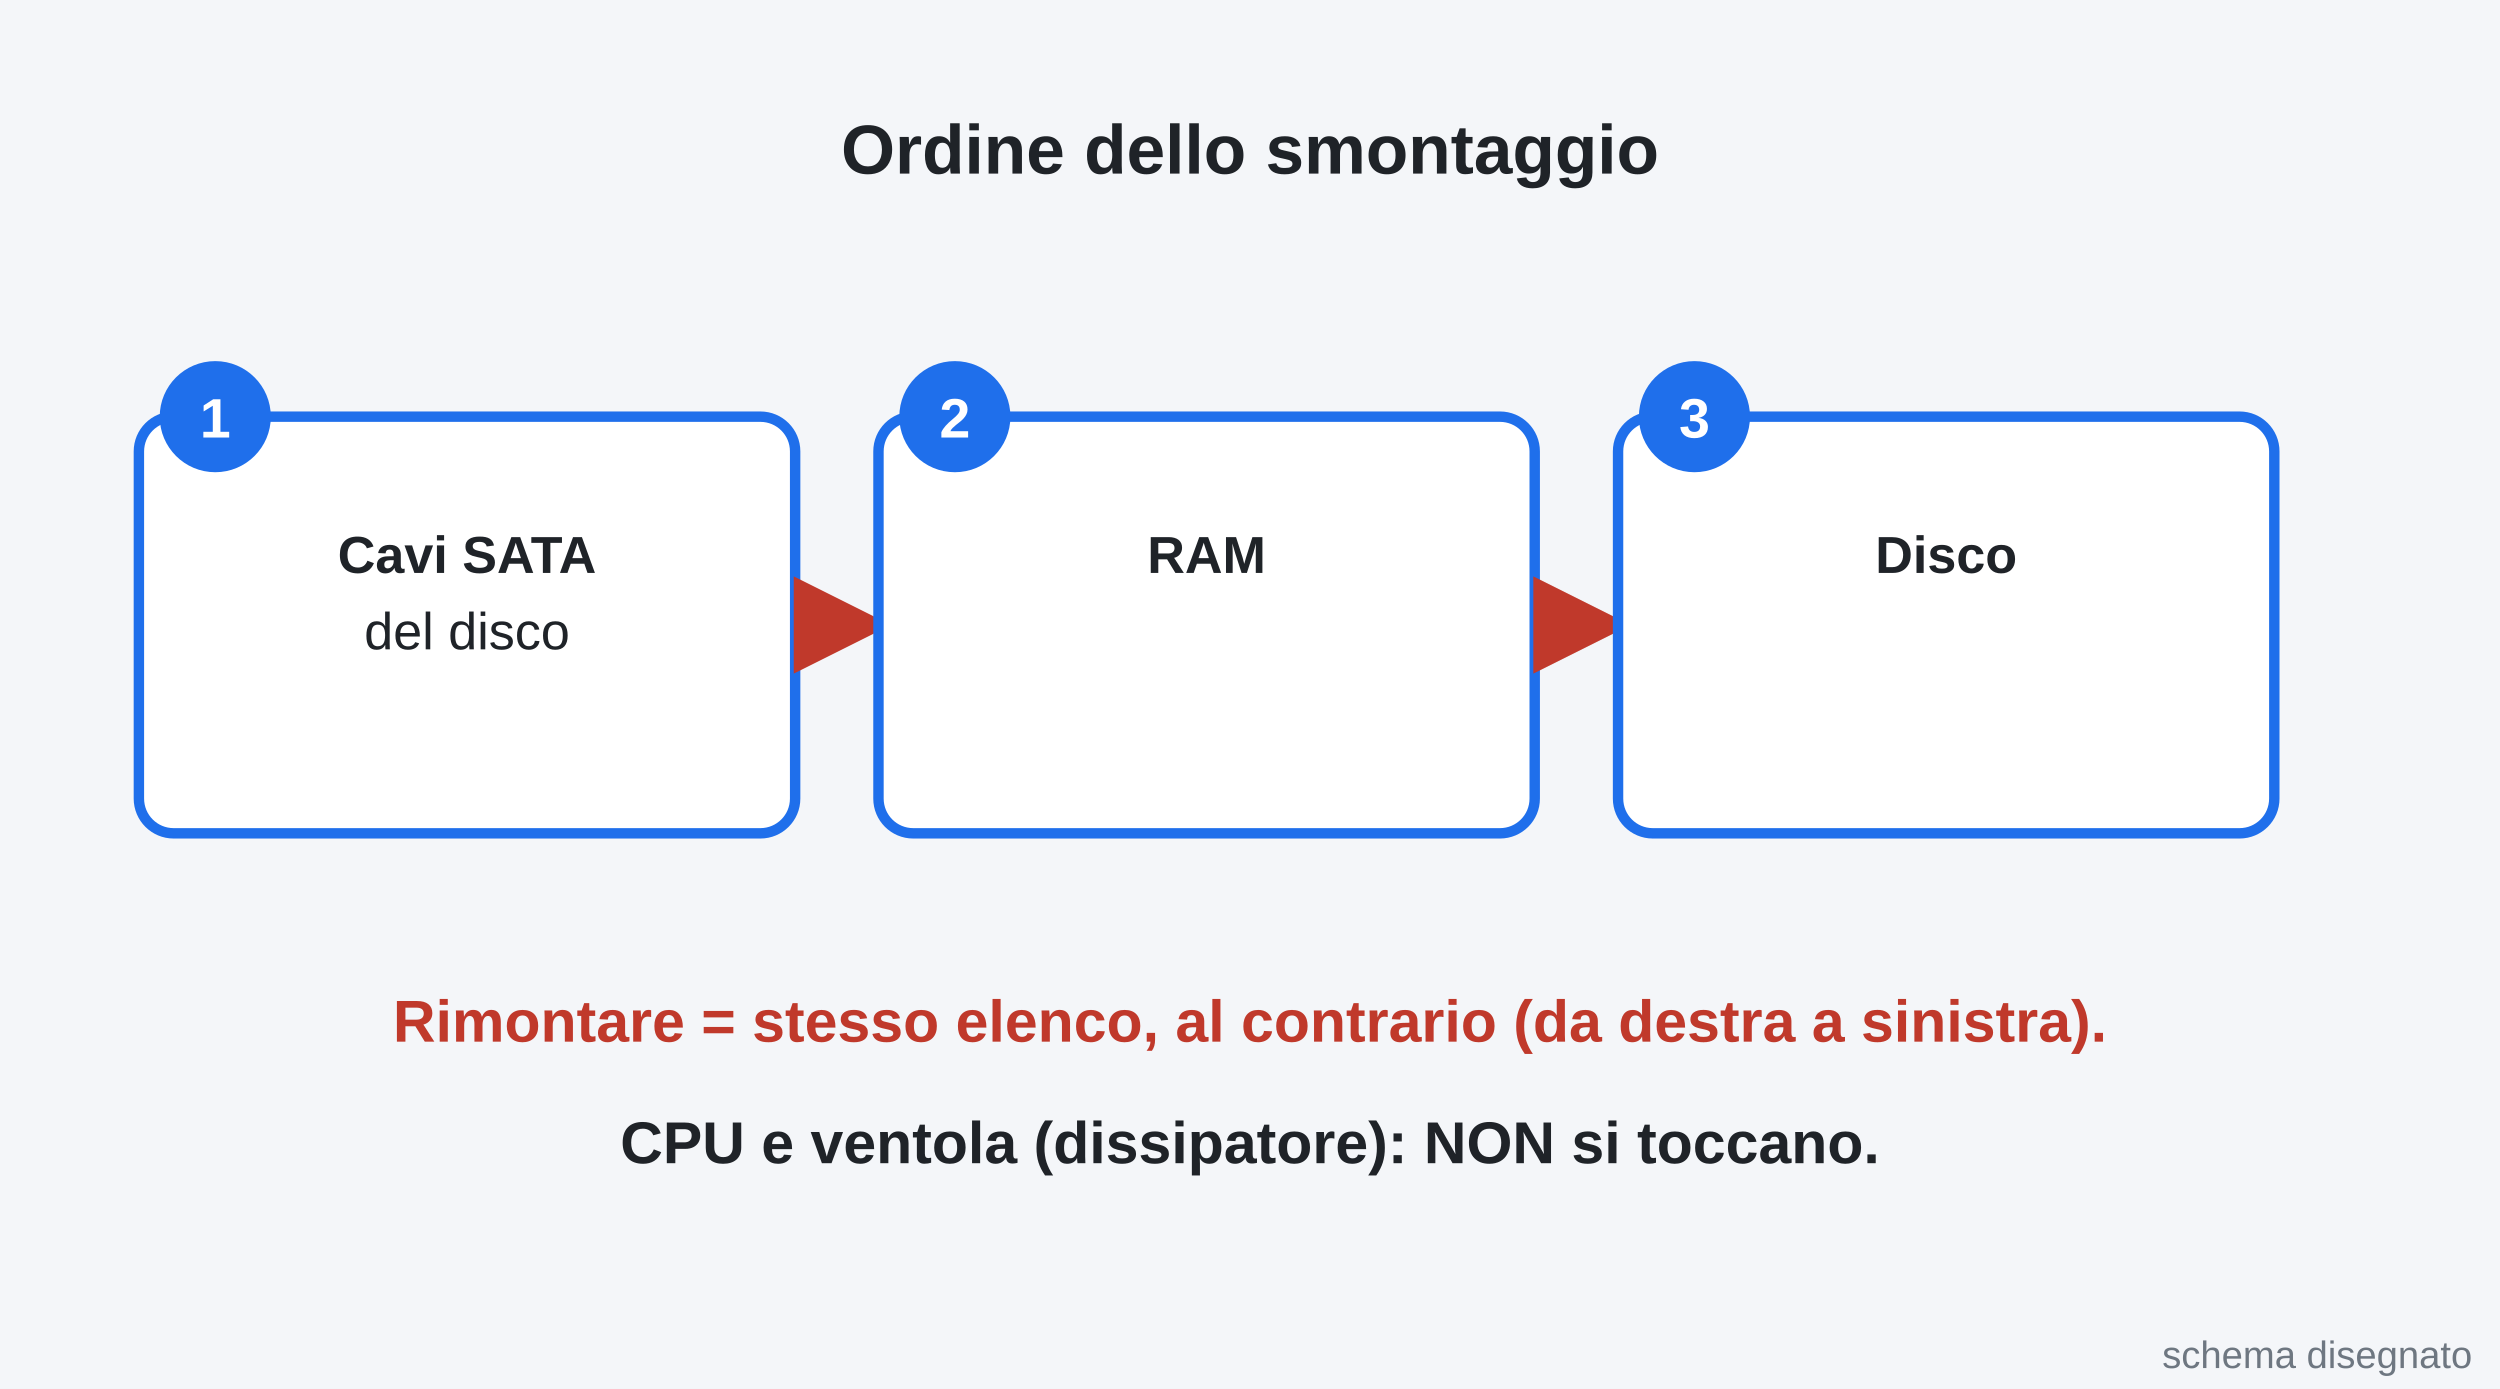
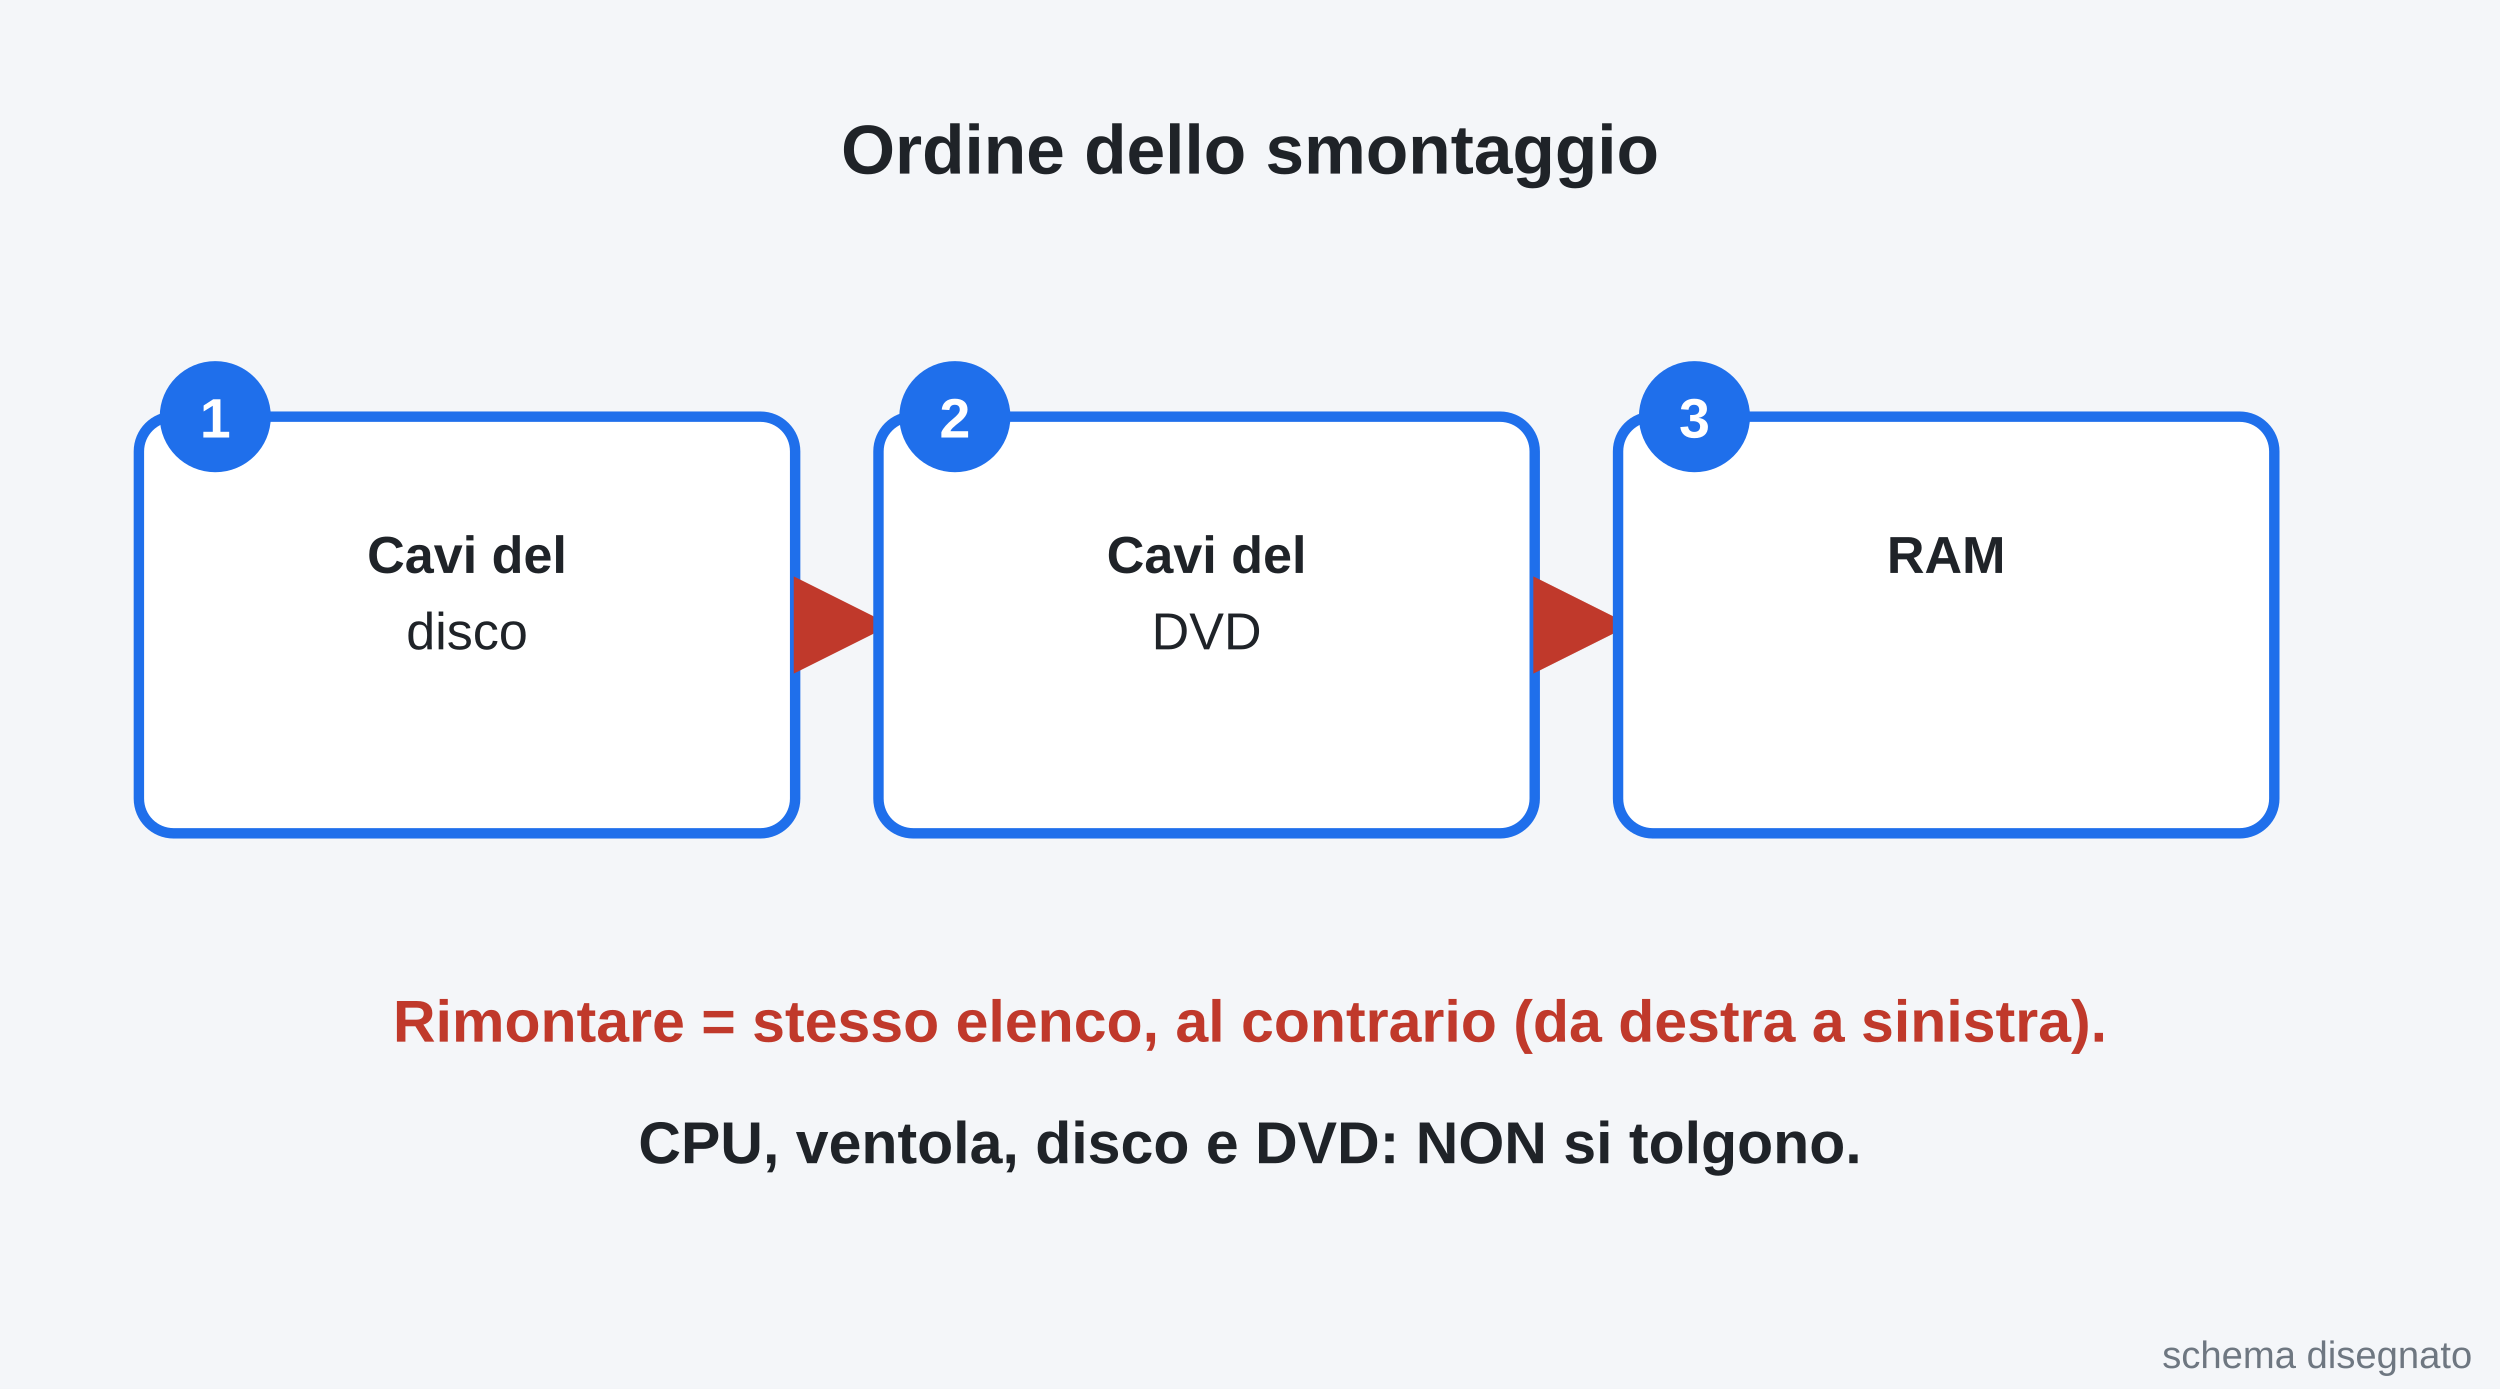
<svg xmlns="http://www.w3.org/2000/svg" viewBox="0 0 720 400" width="720" height="400" role="img" aria-label="Ordine dello smontaggio" font-family="Segoe UI, Arial, sans-serif">
  <defs>
    <marker id="fr" viewBox="0 0 10 10" refX="8" refY="5" markerWidth="7" markerHeight="7" orient="auto-start-reverse">
      <path d="M0,0 L10,5 L0,10 z" fill="#c0392b" />
    </marker>
  </defs>
  <rect width="720" height="400" fill="#f4f6f9" />
  <text x="360" y="50" font-size="20" fill="#1f2328" text-anchor="middle" font-weight="700">Ordine dello smontaggio</text>
  <rect x="40" y="120" width="189" height="120" rx="10" fill="#fff" stroke="#1f6feb" stroke-width="3" />
  <circle cx="62" cy="120" r="16" fill="#1f6feb" />
  <text x="62" y="126" font-size="16" fill="#fff" text-anchor="middle" font-weight="700">1</text>
-   <text x="134.5" y="165" font-size="15" fill="#1f2328" text-anchor="middle" font-weight="700">Cavi SATA</text>
-   <text x="134.5" y="187" font-size="15" fill="#1f2328" text-anchor="middle">del disco</text>
+   <text x="134.5" y="165" font-size="15" fill="#1f2328" text-anchor="middle" font-weight="700">Cavi del</text>
+   <text x="134.5" y="187" font-size="15" fill="#1f2328" text-anchor="middle">disco</text>
  <line x1="231" y1="180" x2="251" y2="180" stroke="#c0392b" stroke-width="4" marker-end="url(#fr)" />
  <rect x="253" y="120" width="189" height="120" rx="10" fill="#fff" stroke="#1f6feb" stroke-width="3" />
  <circle cx="275" cy="120" r="16" fill="#1f6feb" />
  <text x="275" y="126" font-size="16" fill="#fff" text-anchor="middle" font-weight="700">2</text>
-   <text x="347.5" y="165" font-size="15" fill="#1f2328" text-anchor="middle" font-weight="700">RAM</text>
+   <text x="347.5" y="165" font-size="15" fill="#1f2328" text-anchor="middle" font-weight="700">Cavi del</text>
+   <text x="347.5" y="187" font-size="15" fill="#1f2328" text-anchor="middle">DVD</text>
  <line x1="444" y1="180" x2="464" y2="180" stroke="#c0392b" stroke-width="4" marker-end="url(#fr)" />
  <rect x="466" y="120" width="189" height="120" rx="10" fill="#fff" stroke="#1f6feb" stroke-width="3" />
  <circle cx="488" cy="120" r="16" fill="#1f6feb" />
  <text x="488" y="126" font-size="16" fill="#fff" text-anchor="middle" font-weight="700">3</text>
-   <text x="560.5" y="165" font-size="15" fill="#1f2328" text-anchor="middle" font-weight="700">Disco</text>
+   <text x="560.5" y="165" font-size="15" fill="#1f2328" text-anchor="middle" font-weight="700">RAM</text>
  <text x="360" y="300" font-size="17" fill="#c0392b" text-anchor="middle" font-weight="700">Rimontare = stesso elenco, al contrario (da destra a sinistra).</text>
-   <text x="360" y="335" font-size="17" fill="#1f2328" text-anchor="middle" font-weight="700">CPU e ventola (dissipatore): NON si toccano.</text>
+   <text x="360" y="335" font-size="17" fill="#1f2328" text-anchor="middle" font-weight="700">CPU, ventola, disco e DVD: NON si tolgono.</text>
  <text x="712" y="394" font-size="11" fill="#6e7781" text-anchor="end">schema disegnato</text>
</svg>
